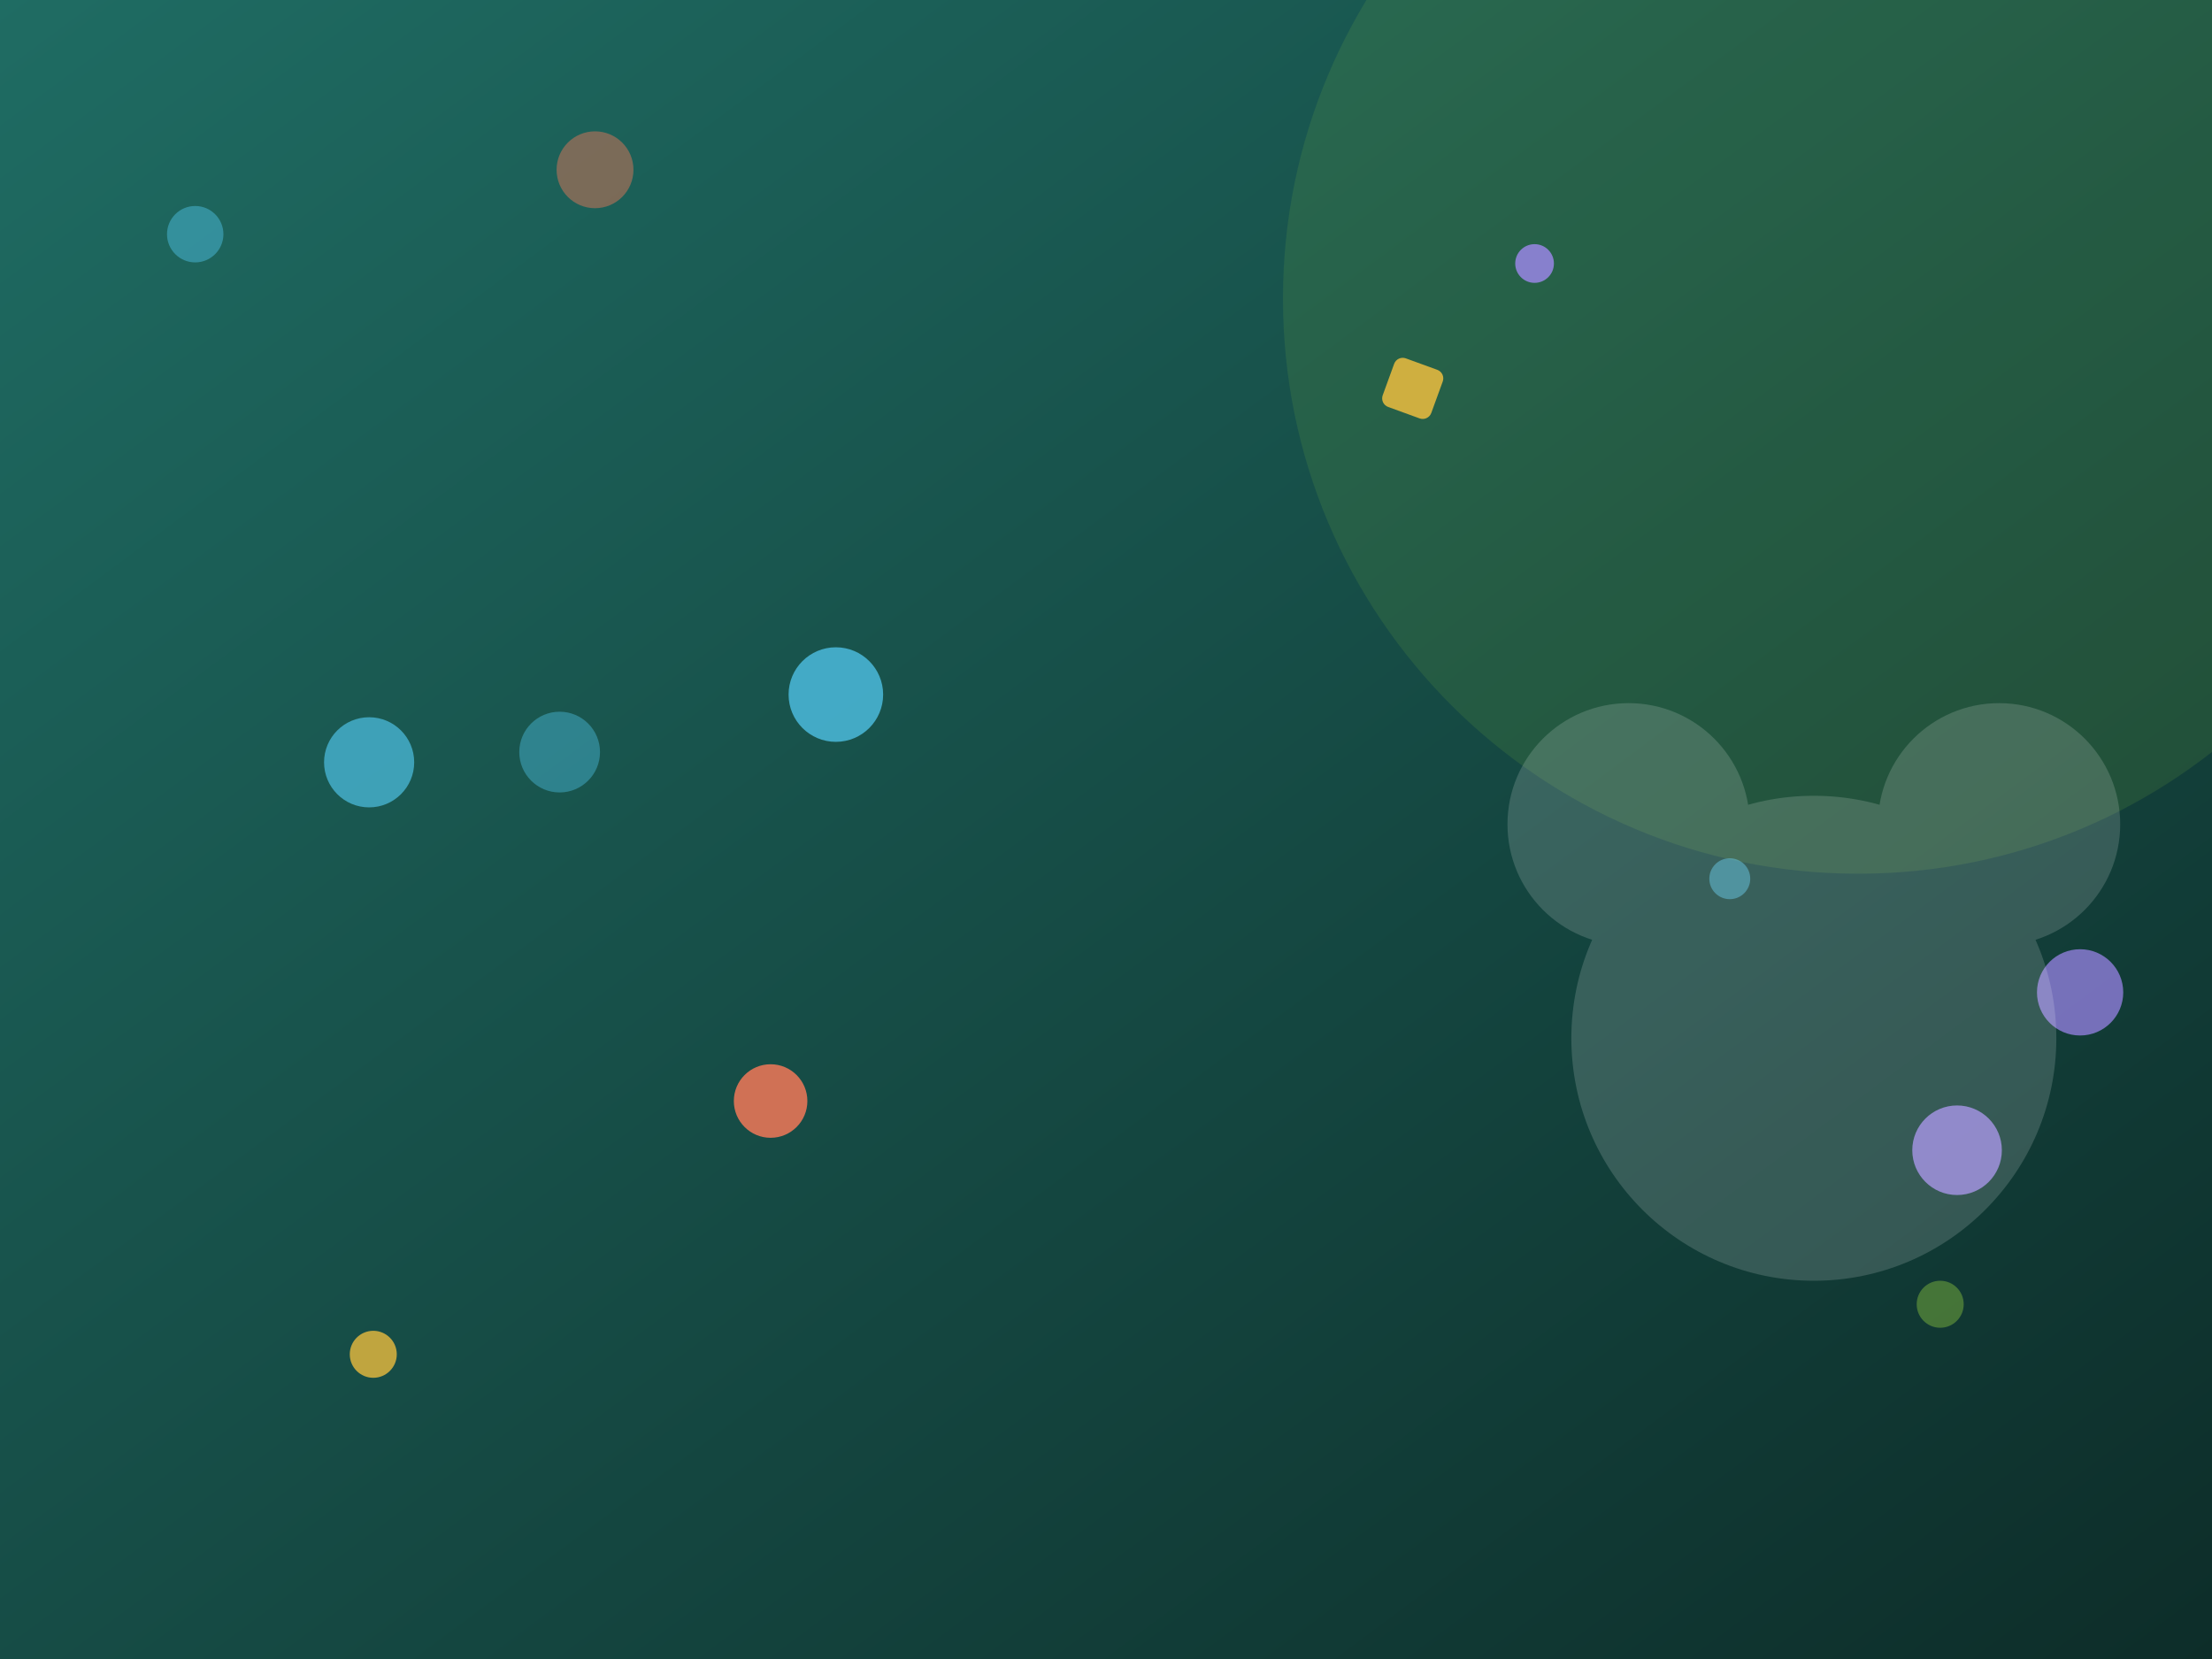
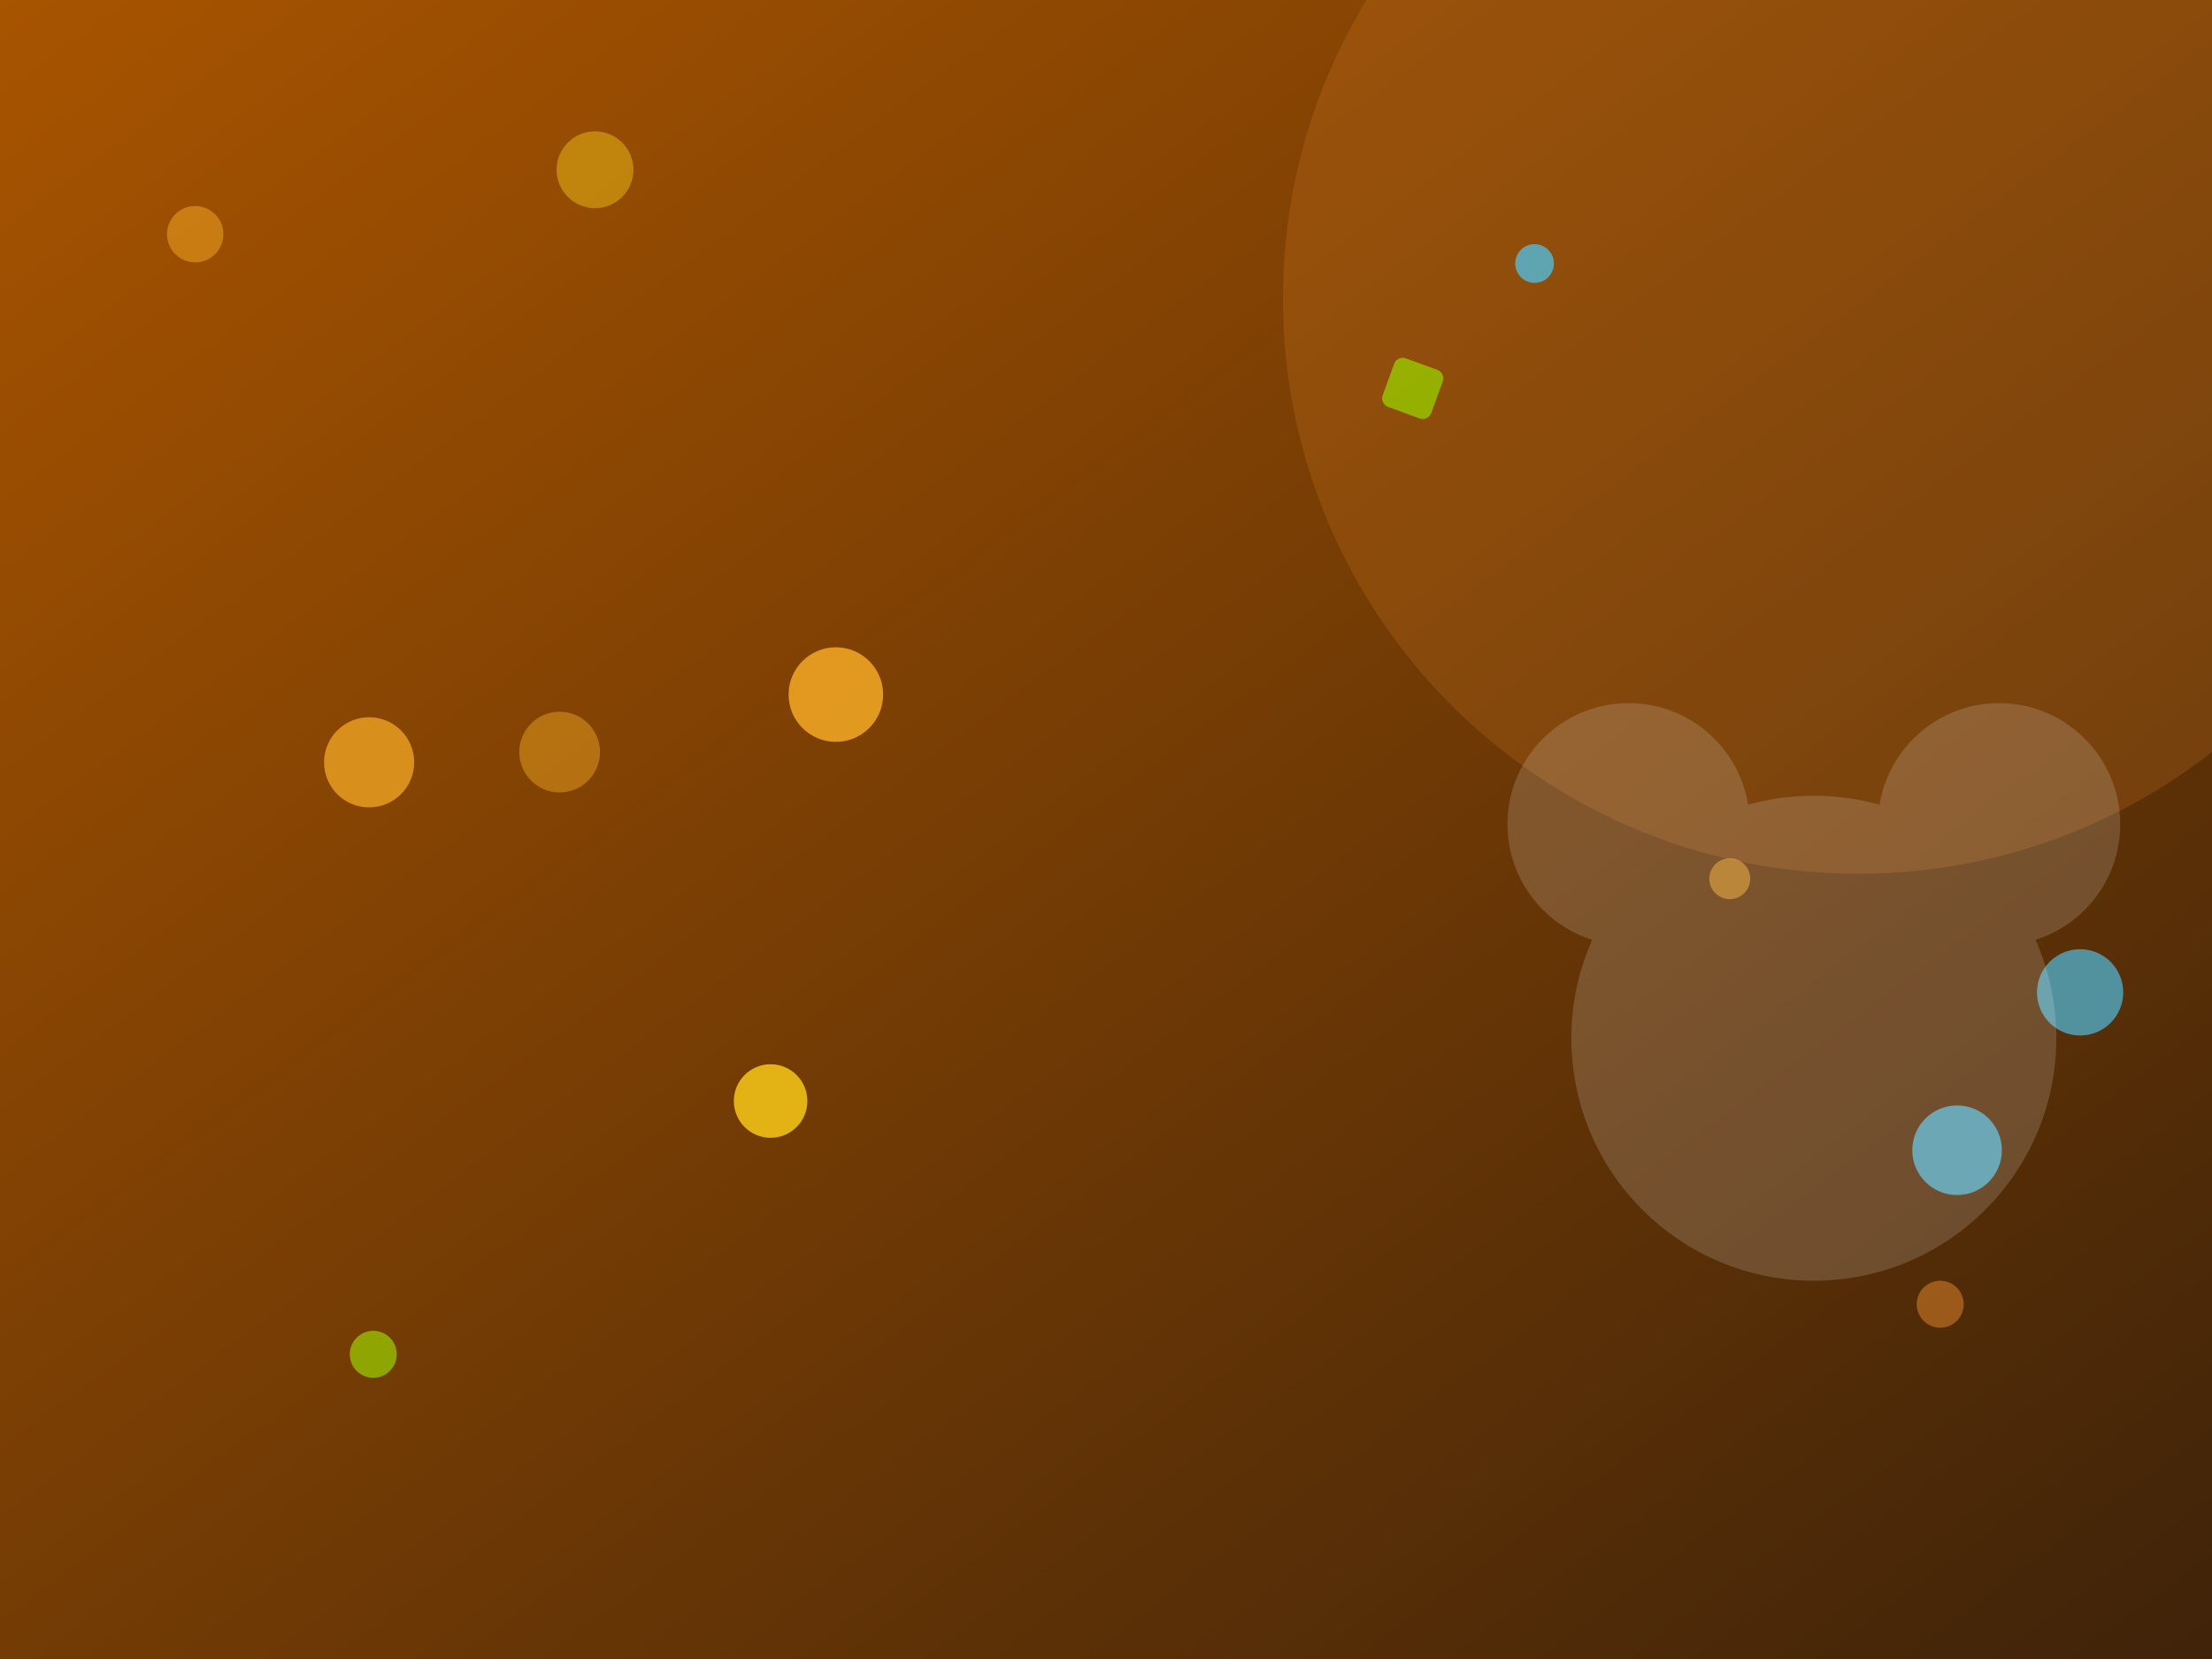
<svg xmlns="http://www.w3.org/2000/svg" viewBox="0 0 800 600" role="img" aria-label="">
  <defs>
    <linearGradient id="g" x1="0" y1="0" x2="1" y2="1">
-       <stop offset="0" stop-color="#1F6C63" />
-       <stop offset="1" stop-color="#0D2D29" />
+       <stop offset="0" stop-color="#A85400" />
+       <stop offset="1" stop-color="#3F2309" />
    </linearGradient>
  </defs>
  <rect width="800" height="600" fill="url(#g)" />
-   <circle cx="672" cy="108" r="208" fill="#8CC63F" opacity="0.13" />
-   <circle cx="133.5" cy="275.7" r="16.3" fill="#4FC3E8" opacity="0.68" />
-   <circle cx="625.6" cy="317.8" r="7.4" fill="#4FC3E8" opacity="0.47" />
-   <rect x="501.6" y="131.1" width="18.7" height="18.7" rx="3.3" fill="#FFC53D" opacity="0.78" transform="rotate(20 510.9 140.4)" />
-   <circle cx="302.3" cy="251.2" r="17.1" fill="#4FC3E8" opacity="0.78" />
-   <circle cx="701.7" cy="471.7" r="8.5" fill="#8CC63F" opacity="0.43" />
-   <circle cx="135.0" cy="489.8" r="8.5" fill="#FFC53D" opacity="0.73" />
-   <circle cx="202.4" cy="272.0" r="14.6" fill="#4FC3E8" opacity="0.41" />
-   <circle cx="752.3" cy="358.9" r="15.6" fill="#A78BFA" opacity="0.67" />
-   <circle cx="278.7" cy="398.2" r="13.3" fill="#FF7A59" opacity="0.8" />
-   <circle cx="70.6" cy="84.7" r="10.2" fill="#4FC3E8" opacity="0.46" />
-   <circle cx="707.8" cy="416.0" r="16.2" fill="#A78BFA" opacity="0.71" />
-   <circle cx="215.2" cy="61.4" r="13.9" fill="#FF7A59" opacity="0.42" />
-   <circle cx="555.0" cy="95.3" r="7.0" fill="#A78BFA" opacity="0.75" />
+   <circle cx="672" cy="108" r="208" fill="#FF9933" opacity="0.16" />
+   <circle cx="133.5" cy="275.7" r="16.3" fill="#FFB226" opacity="0.68" />
+   <circle cx="625.6" cy="317.8" r="7.4" fill="#FFB226" opacity="0.47" />
+   <rect x="501.6" y="131.1" width="18.7" height="18.7" rx="3.3" fill="#99CC00" opacity="0.78" transform="rotate(20 510.9 140.4)" />
+   <circle cx="302.3" cy="251.2" r="17.1" fill="#FFB226" opacity="0.78" />
+   <circle cx="701.7" cy="471.7" r="8.5" fill="#FF9933" opacity="0.43" />
+   <circle cx="135.0" cy="489.8" r="8.5" fill="#99CC00" opacity="0.73" />
+   <circle cx="202.4" cy="272.0" r="14.6" fill="#FFB226" opacity="0.41" />
+   <circle cx="752.3" cy="358.9" r="15.6" fill="#4FC3E8" opacity="0.67" />
+   <circle cx="278.7" cy="398.2" r="13.3" fill="#FFD11A" opacity="0.8" />
+   <circle cx="70.6" cy="84.7" r="10.2" fill="#FFB226" opacity="0.46" />
+   <circle cx="707.8" cy="416.0" r="16.2" fill="#4FC3E8" opacity="0.71" />
+   <circle cx="215.2" cy="61.4" r="13.9" fill="#FFD11A" opacity="0.42" />
+   <circle cx="555.0" cy="95.3" r="7.0" fill="#4FC3E8" opacity="0.75" />
  <g opacity="0.16" fill="#ffffff">
    <circle cx="589.0" cy="298.1" r="43.8" />
    <circle cx="723.0" cy="298.1" r="43.8" />
    <circle cx="656.0" cy="375.5" r="87.7" />
  </g>
</svg>
